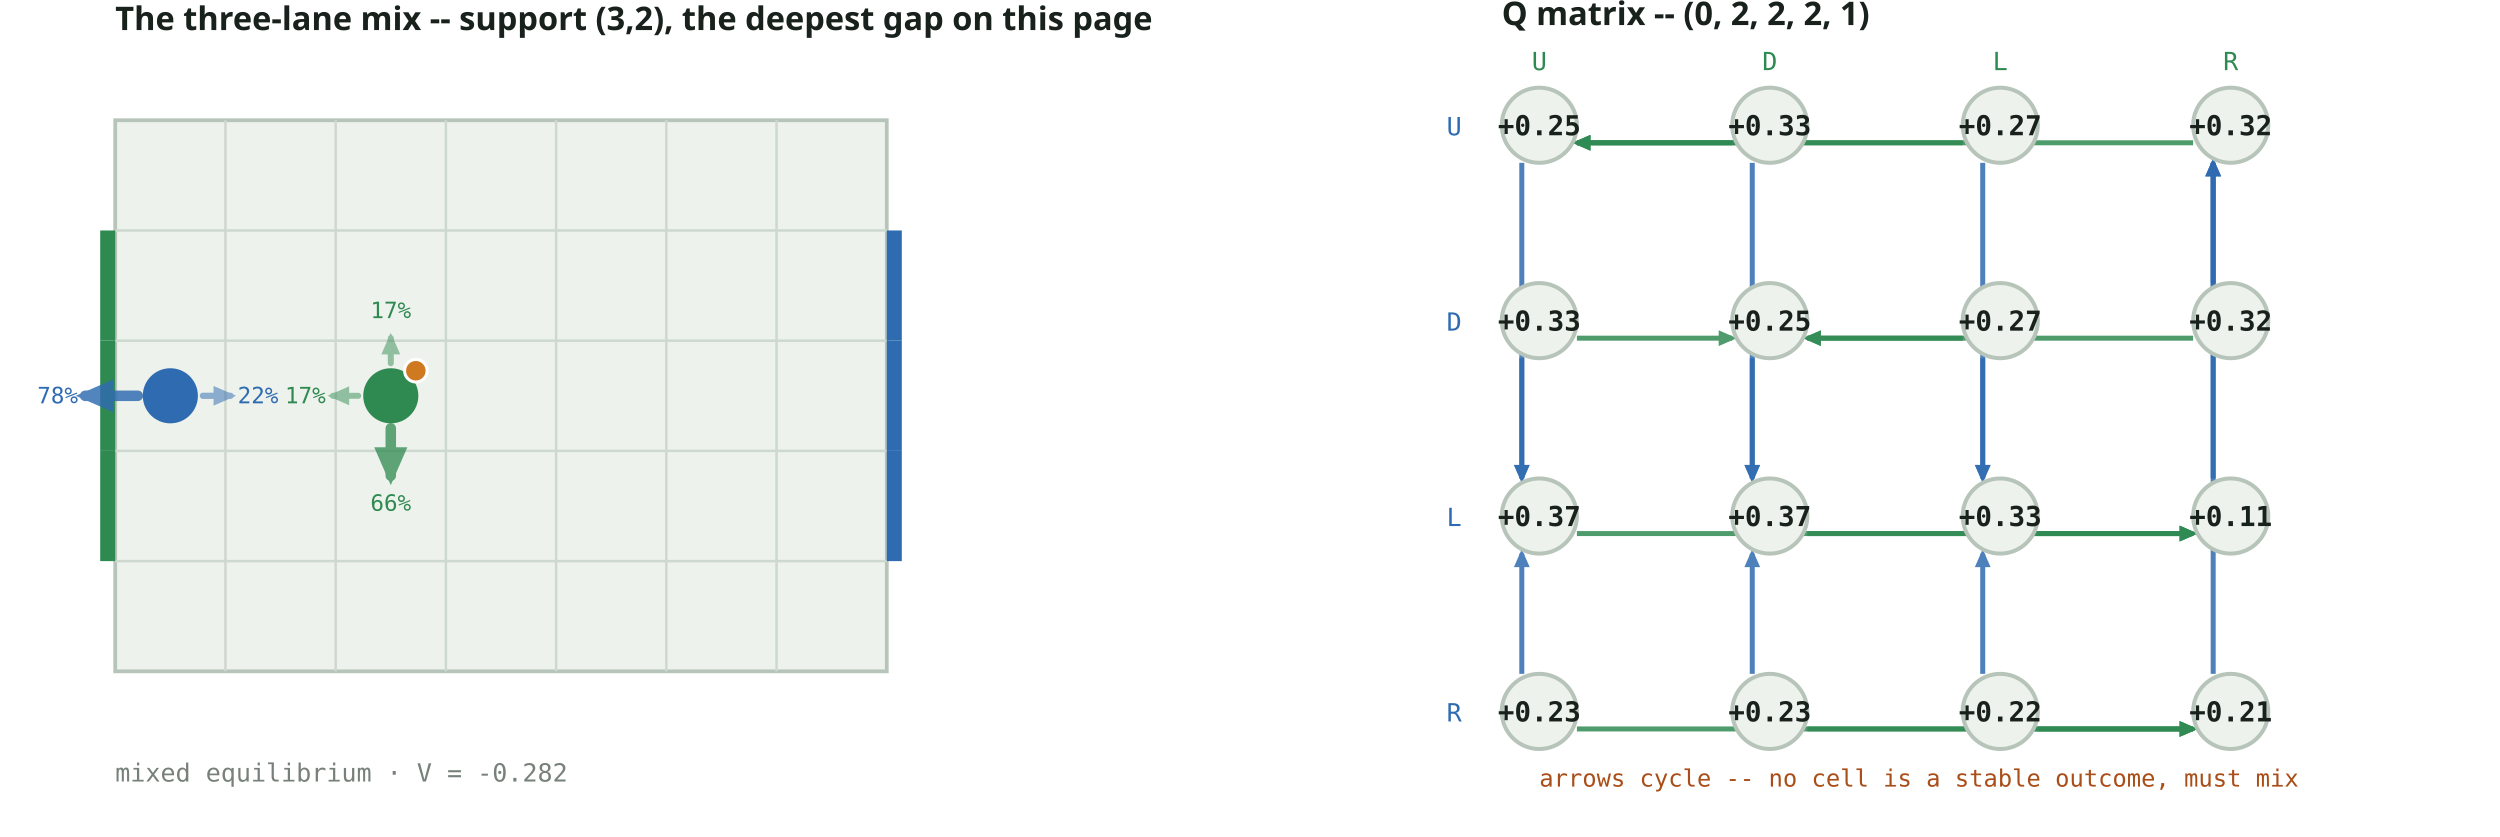
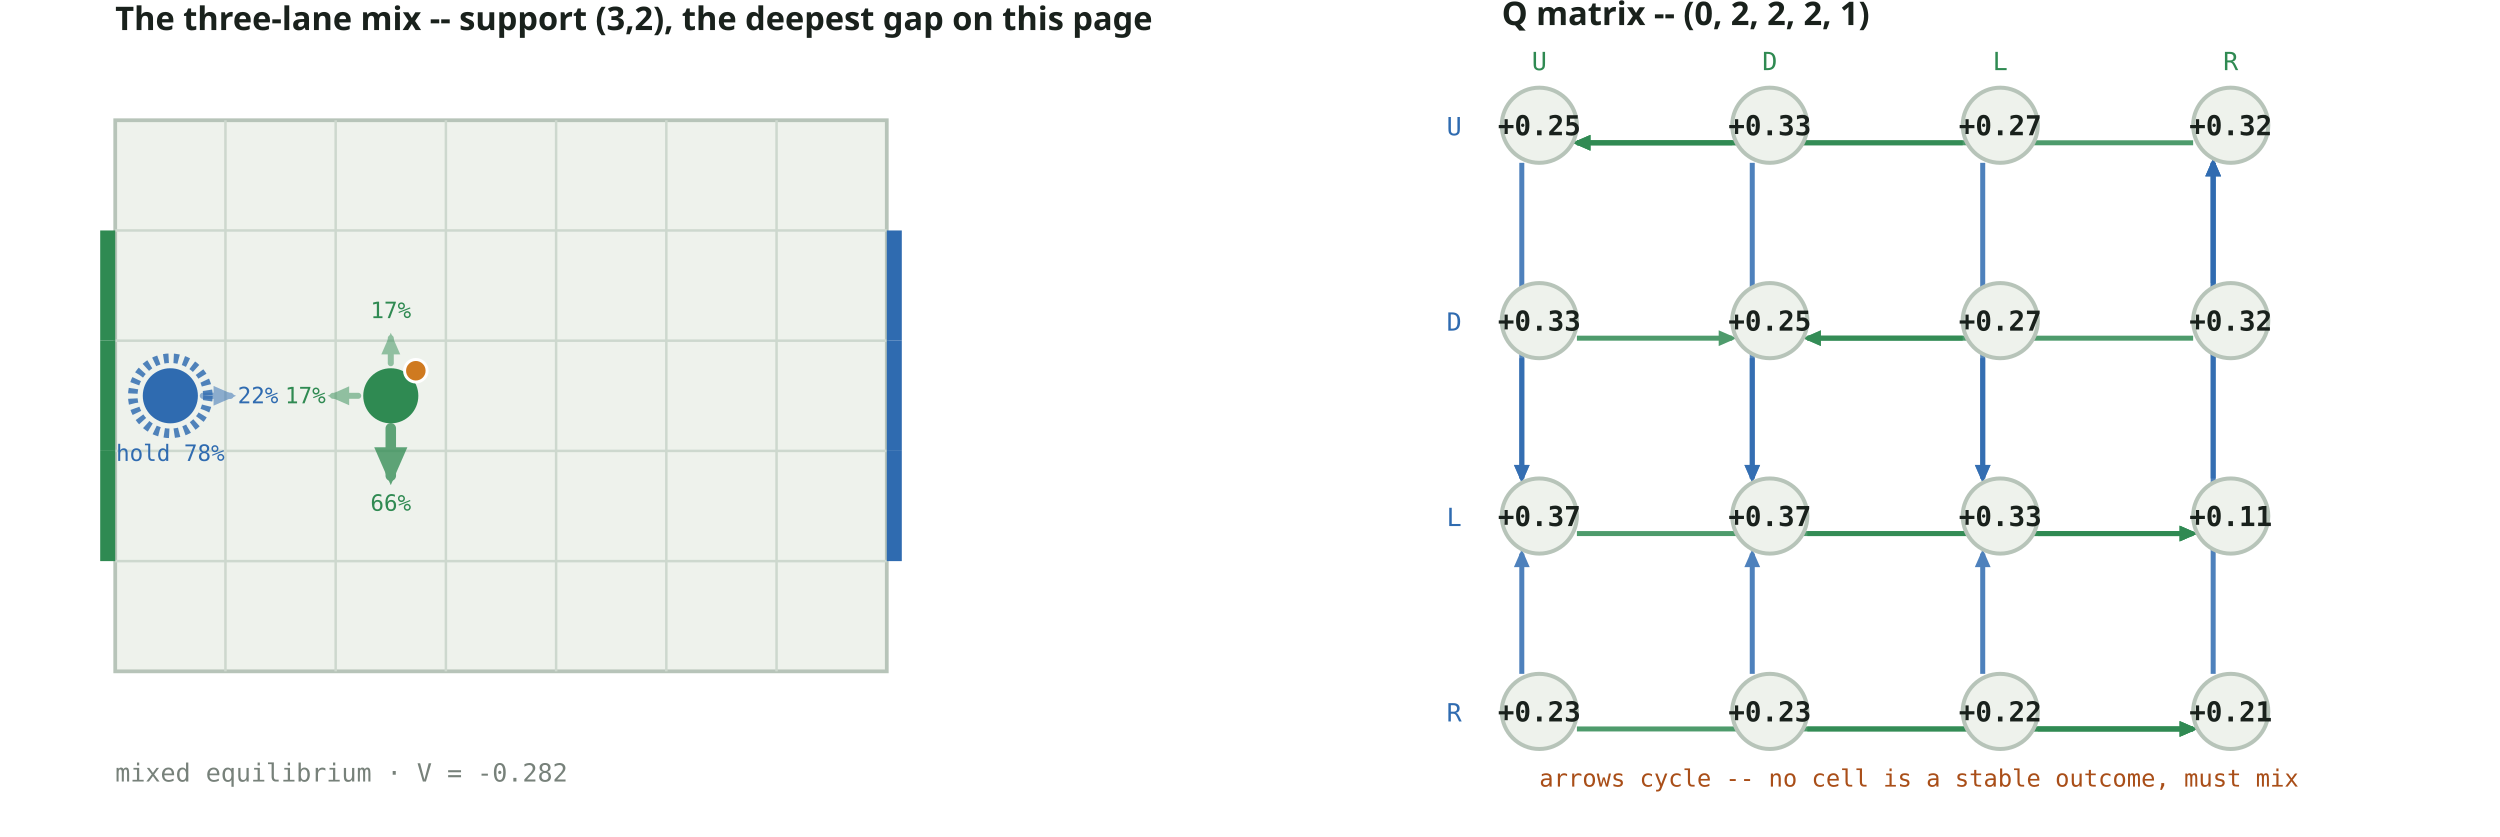
<svg xmlns="http://www.w3.org/2000/svg" viewBox="0 0 998 334" role="img" aria-label="panel">
  <g transform="translate(16.0 18.0)">
    <clipPath id="pnl0">
      <rect x="-16.0" y="-16.0" width="491.0" height="330.0" />
    </clipPath>
    <g clip-path="url(#pnl0)">
      <defs>
        <marker id="ah-2f6bb0" viewBox="0 0 8 8" refX="6" refY="4" markerWidth="3.6" markerHeight="3.6" orient="auto">
          <path d="M0 0.5 L8 4 L0 7.5 z" fill="var(--p0, #2f6bb0)" />
        </marker>
        <marker id="ah-2f8a52" viewBox="0 0 8 8" refX="6" refY="4" markerWidth="3.6" markerHeight="3.6" orient="auto">
          <path d="M0 0.5 L8 4 L0 7.5 z" fill="var(--p1, #2f8a52)" />
        </marker>
      </defs>
      <rect x="30" y="30" width="308" height="220" fill="var(--tint, #eef2ec)" stroke="var(--rule-strong, #b7c4b9)" stroke-width="1.5" />
      <line x1="74" y1="30" x2="74" y2="250" stroke="var(--rule, #cdd8ce)" stroke-width="1" />
      <line x1="118" y1="30" x2="118" y2="250" stroke="var(--rule, #cdd8ce)" stroke-width="1" />
      <line x1="162" y1="30" x2="162" y2="250" stroke="var(--rule, #cdd8ce)" stroke-width="1" />
      <line x1="206" y1="30" x2="206" y2="250" stroke="var(--rule, #cdd8ce)" stroke-width="1" />
      <line x1="250" y1="30" x2="250" y2="250" stroke="var(--rule, #cdd8ce)" stroke-width="1" />
      <line x1="294" y1="30" x2="294" y2="250" stroke="var(--rule, #cdd8ce)" stroke-width="1" />
      <line x1="30" y1="74" x2="338" y2="74" stroke="var(--rule, #cdd8ce)" stroke-width="1" />
      <line x1="30" y1="118" x2="338" y2="118" stroke="var(--rule, #cdd8ce)" stroke-width="1" />
      <line x1="30" y1="162" x2="338" y2="162" stroke="var(--rule, #cdd8ce)" stroke-width="1" />
      <line x1="30" y1="206" x2="338" y2="206" stroke="var(--rule, #cdd8ce)" stroke-width="1" />
      <rect x="24" y="162" width="6" height="44" fill="var(--p1, #2f8a52)" />
      <rect x="338" y="162" width="6" height="44" fill="var(--p0, #2f6bb0)" />
      <rect x="24" y="118" width="6" height="44" fill="var(--p1, #2f8a52)" />
      <rect x="338" y="118" width="6" height="44" fill="var(--p0, #2f6bb0)" />
      <rect x="24" y="74" width="6" height="44" fill="var(--p1, #2f8a52)" />
      <rect x="338" y="74" width="6" height="44" fill="var(--p0, #2f6bb0)" />
      <circle cx="52.0" cy="140.0" r="11" fill="var(--p0, #2f6bb0)" />
      <circle cx="140.0" cy="140.0" r="11" fill="var(--p1, #2f8a52)" />
      <circle cx="150.0" cy="130.0" r="4.5" fill="var(--ball, #cf7a20)" stroke="var(--paper, #ffffff)" stroke-width="1.2" />
-       <line x1="39.0" y1="140.0" x2="18.0" y2="140.0" stroke="var(--p0, #2f6bb0)" stroke-width="4.2" stroke-linecap="round" opacity="0.83" marker-end="url(#ah-2f6bb0)" />
-       <text x="7.0" y="143.0" text-anchor="middle" font-family="ui-monospace,monospace" font-size="9" fill="var(--p0, #2f6bb0)">78%</text>
+       <circle cx="52.0" cy="140.0" r="15" fill="none" stroke="var(--p0, #2f6bb0)" stroke-width="3.8" stroke-dasharray="2 2" opacity="0.83" />
+       <text x="52.0" y="166.0" text-anchor="middle" font-family="ui-monospace,monospace" font-size="9" fill="var(--p0, #2f6bb0)">hold 78%</text>
      <line x1="65.0" y1="140.0" x2="76.0" y2="140.0" stroke="var(--p0, #2f6bb0)" stroke-width="2.5" stroke-linecap="round" opacity="0.52" marker-end="url(#ah-2f6bb0)" />
      <text x="87.0" y="143.0" text-anchor="middle" font-family="ui-monospace,monospace" font-size="9" fill="var(--p0, #2f6bb0)">22%</text>
      <line x1="140.0" y1="127.0" x2="140.0" y2="117.0" stroke="var(--p1, #2f8a52)" stroke-width="2.4" stroke-linecap="round" opacity="0.49" marker-end="url(#ah-2f8a52)" />
      <text x="140.0" y="109.0" text-anchor="middle" font-family="ui-monospace,monospace" font-size="9" fill="var(--p1, #2f8a52)">17%</text>
      <line x1="140.0" y1="153.0" x2="140.0" y2="171.9" stroke="var(--p1, #2f8a52)" stroke-width="4.2" stroke-linecap="round" opacity="0.76" marker-end="url(#ah-2f8a52)" />
      <text x="140.0" y="185.9" text-anchor="middle" font-family="ui-monospace,monospace" font-size="9" fill="var(--p1, #2f8a52)">66%</text>
      <line x1="127.0" y1="140.0" x2="116.9" y2="140.0" stroke="var(--p1, #2f8a52)" stroke-width="2.4" stroke-linecap="round" opacity="0.49" marker-end="url(#ah-2f8a52)" />
      <text x="105.9" y="143.0" text-anchor="middle" font-family="ui-monospace,monospace" font-size="9" fill="var(--p1, #2f8a52)">17%</text>
      <text x="30" y="294" font-family="ui-monospace,monospace" font-size="10" fill="var(--ink-faint, #77817a)">mixed equilibrium · V = -0.282</text>
      <text x="30" y="-6" font-family="Barlow Semi Condensed,sans-serif" font-weight="600" font-size="13" fill="var(--ink, #19211c)">The three-lane mix -- support (3,2), the deepest gap on this page</text>
    </g>
  </g>
  <g transform="translate(568.5 16.0)">
    <clipPath id="pnl1">
      <rect x="-16.0" y="-16.0" width="400.0" height="334.0" />
    </clipPath>
    <g clip-path="url(#pnl1)">
      <text x="31" y="-6" font-family="Barlow Semi Condensed,sans-serif" font-weight="600" font-size="13" fill="var(--ink, #19211c)">Q matrix -- (0, 2, 2, 2, 1)</text>
      <defs>
        <marker id="ah-2f6bb0" viewBox="0 0 8 8" refX="6" refY="4" markerWidth="3.6" markerHeight="3.6" orient="auto">
          <path d="M0 0.5 L8 4 L0 7.5 z" fill="var(--p0, #2f6bb0)" />
        </marker>
        <marker id="ah-2f8a52" viewBox="0 0 8 8" refX="6" refY="4" markerWidth="3.6" markerHeight="3.6" orient="auto">
          <path d="M0 0.5 L8 4 L0 7.5 z" fill="var(--p1, #2f8a52)" />
        </marker>
      </defs>
      <text x="46" y="12" text-anchor="middle" font-family="ui-monospace,monospace" font-size="10" fill="var(--p1, #2f8a52)">U</text>
      <text x="138" y="12" text-anchor="middle" font-family="ui-monospace,monospace" font-size="10" fill="var(--p1, #2f8a52)">D</text>
      <text x="230" y="12" text-anchor="middle" font-family="ui-monospace,monospace" font-size="10" fill="var(--p1, #2f8a52)">L</text>
      <text x="322" y="12" text-anchor="middle" font-family="ui-monospace,monospace" font-size="10" fill="var(--p1, #2f8a52)">R</text>
      <text x="12" y="38" text-anchor="middle" font-family="ui-monospace,monospace" font-size="10" fill="var(--p0, #2f6bb0)">U</text>
      <text x="12" y="116" text-anchor="middle" font-family="ui-monospace,monospace" font-size="10" fill="var(--p0, #2f6bb0)">D</text>
      <text x="12" y="194" text-anchor="middle" font-family="ui-monospace,monospace" font-size="10" fill="var(--p0, #2f6bb0)">L</text>
      <text x="12" y="272" text-anchor="middle" font-family="ui-monospace,monospace" font-size="10" fill="var(--p0, #2f6bb0)">R</text>
      <line x1="39.0" y1="49.0" x2="39.0" y2="175.0" stroke="var(--p0, #2f6bb0)" stroke-width="2" marker-end="url(#ah-2f6bb0)" opacity=".85" />
      <line x1="39.0" y1="127.0" x2="39.0" y2="175.0" stroke="var(--p0, #2f6bb0)" stroke-width="2" marker-end="url(#ah-2f6bb0)" opacity=".85" />
      <line x1="39.0" y1="253.0" x2="39.0" y2="205.0" stroke="var(--p0, #2f6bb0)" stroke-width="2" marker-end="url(#ah-2f6bb0)" opacity=".85" />
      <line x1="131.0" y1="49.0" x2="131.0" y2="175.0" stroke="var(--p0, #2f6bb0)" stroke-width="2" marker-end="url(#ah-2f6bb0)" opacity=".85" />
      <line x1="131.0" y1="127.0" x2="131.0" y2="175.0" stroke="var(--p0, #2f6bb0)" stroke-width="2" marker-end="url(#ah-2f6bb0)" opacity=".85" />
      <line x1="131.0" y1="253.0" x2="131.0" y2="205.0" stroke="var(--p0, #2f6bb0)" stroke-width="2" marker-end="url(#ah-2f6bb0)" opacity=".85" />
      <line x1="223.0" y1="49.0" x2="223.0" y2="175.0" stroke="var(--p0, #2f6bb0)" stroke-width="2" marker-end="url(#ah-2f6bb0)" opacity=".85" />
      <line x1="223.0" y1="127.0" x2="223.0" y2="175.0" stroke="var(--p0, #2f6bb0)" stroke-width="2" marker-end="url(#ah-2f6bb0)" opacity=".85" />
      <line x1="223.0" y1="253.0" x2="223.0" y2="205.0" stroke="var(--p0, #2f6bb0)" stroke-width="2" marker-end="url(#ah-2f6bb0)" opacity=".85" />
      <line x1="315.0" y1="97.0" x2="315.0" y2="49.0" stroke="var(--p0, #2f6bb0)" stroke-width="2" marker-end="url(#ah-2f6bb0)" opacity=".85" />
      <line x1="315.0" y1="175.0" x2="315.0" y2="49.0" stroke="var(--p0, #2f6bb0)" stroke-width="2" marker-end="url(#ah-2f6bb0)" opacity=".85" />
      <line x1="315.0" y1="253.0" x2="315.0" y2="49.0" stroke="var(--p0, #2f6bb0)" stroke-width="2" marker-end="url(#ah-2f6bb0)" opacity=".85" />
      <line x1="123.0" y1="41.0" x2="61.0" y2="41.0" stroke="var(--p1, #2f8a52)" stroke-width="2" marker-end="url(#ah-2f8a52)" opacity=".85" />
      <line x1="215.0" y1="41.0" x2="61.0" y2="41.0" stroke="var(--p1, #2f8a52)" stroke-width="2" marker-end="url(#ah-2f8a52)" opacity=".85" />
      <line x1="307.0" y1="41.0" x2="61.0" y2="41.0" stroke="var(--p1, #2f8a52)" stroke-width="2" marker-end="url(#ah-2f8a52)" opacity=".85" />
      <line x1="61.0" y1="119.0" x2="123.0" y2="119.0" stroke="var(--p1, #2f8a52)" stroke-width="2" marker-end="url(#ah-2f8a52)" opacity=".85" />
      <line x1="215.0" y1="119.0" x2="153.0" y2="119.0" stroke="var(--p1, #2f8a52)" stroke-width="2" marker-end="url(#ah-2f8a52)" opacity=".85" />
      <line x1="307.0" y1="119.0" x2="153.0" y2="119.0" stroke="var(--p1, #2f8a52)" stroke-width="2" marker-end="url(#ah-2f8a52)" opacity=".85" />
      <line x1="61.0" y1="197.0" x2="307.0" y2="197.0" stroke="var(--p1, #2f8a52)" stroke-width="2" marker-end="url(#ah-2f8a52)" opacity=".85" />
      <line x1="153.0" y1="197.0" x2="307.0" y2="197.0" stroke="var(--p1, #2f8a52)" stroke-width="2" marker-end="url(#ah-2f8a52)" opacity=".85" />
      <line x1="245.0" y1="197.0" x2="307.0" y2="197.0" stroke="var(--p1, #2f8a52)" stroke-width="2" marker-end="url(#ah-2f8a52)" opacity=".85" />
      <line x1="61.0" y1="275.0" x2="307.0" y2="275.0" stroke="var(--p1, #2f8a52)" stroke-width="2" marker-end="url(#ah-2f8a52)" opacity=".85" />
      <line x1="153.0" y1="275.0" x2="307.0" y2="275.0" stroke="var(--p1, #2f8a52)" stroke-width="2" marker-end="url(#ah-2f8a52)" opacity=".85" />
      <line x1="245.0" y1="275.0" x2="307.0" y2="275.0" stroke="var(--p1, #2f8a52)" stroke-width="2" marker-end="url(#ah-2f8a52)" opacity=".85" />
      <circle cx="46.0" cy="34.0" r="15" fill="var(--tint, #eef2ec)" stroke="var(--rule-strong, #b7c4b9)" stroke-width="1.6" />
      <text x="46.0" y="38.0" text-anchor="middle" font-family="ui-monospace,monospace" font-weight="600" font-size="11" fill="var(--ink, #19211c)">+0.25</text>
      <circle cx="138.0" cy="34.0" r="15" fill="var(--tint, #eef2ec)" stroke="var(--rule-strong, #b7c4b9)" stroke-width="1.6" />
      <text x="138.0" y="38.0" text-anchor="middle" font-family="ui-monospace,monospace" font-weight="600" font-size="11" fill="var(--ink, #19211c)">+0.33</text>
      <circle cx="230.0" cy="34.0" r="15" fill="var(--tint, #eef2ec)" stroke="var(--rule-strong, #b7c4b9)" stroke-width="1.6" />
      <text x="230.0" y="38.0" text-anchor="middle" font-family="ui-monospace,monospace" font-weight="600" font-size="11" fill="var(--ink, #19211c)">+0.27</text>
      <circle cx="322.0" cy="34.0" r="15" fill="var(--tint, #eef2ec)" stroke="var(--rule-strong, #b7c4b9)" stroke-width="1.6" />
      <text x="322.0" y="38.0" text-anchor="middle" font-family="ui-monospace,monospace" font-weight="600" font-size="11" fill="var(--ink, #19211c)">+0.32</text>
      <circle cx="46.0" cy="112.0" r="15" fill="var(--tint, #eef2ec)" stroke="var(--rule-strong, #b7c4b9)" stroke-width="1.6" />
      <text x="46.0" y="116.0" text-anchor="middle" font-family="ui-monospace,monospace" font-weight="600" font-size="11" fill="var(--ink, #19211c)">+0.33</text>
      <circle cx="138.0" cy="112.0" r="15" fill="var(--tint, #eef2ec)" stroke="var(--rule-strong, #b7c4b9)" stroke-width="1.6" />
      <text x="138.0" y="116.0" text-anchor="middle" font-family="ui-monospace,monospace" font-weight="600" font-size="11" fill="var(--ink, #19211c)">+0.25</text>
      <circle cx="230.0" cy="112.0" r="15" fill="var(--tint, #eef2ec)" stroke="var(--rule-strong, #b7c4b9)" stroke-width="1.6" />
      <text x="230.0" y="116.0" text-anchor="middle" font-family="ui-monospace,monospace" font-weight="600" font-size="11" fill="var(--ink, #19211c)">+0.27</text>
      <circle cx="322.0" cy="112.0" r="15" fill="var(--tint, #eef2ec)" stroke="var(--rule-strong, #b7c4b9)" stroke-width="1.6" />
      <text x="322.0" y="116.0" text-anchor="middle" font-family="ui-monospace,monospace" font-weight="600" font-size="11" fill="var(--ink, #19211c)">+0.32</text>
      <circle cx="46.0" cy="190.0" r="15" fill="var(--tint, #eef2ec)" stroke="var(--rule-strong, #b7c4b9)" stroke-width="1.6" />
      <text x="46.0" y="194.0" text-anchor="middle" font-family="ui-monospace,monospace" font-weight="600" font-size="11" fill="var(--ink, #19211c)">+0.37</text>
      <circle cx="138.0" cy="190.0" r="15" fill="var(--tint, #eef2ec)" stroke="var(--rule-strong, #b7c4b9)" stroke-width="1.6" />
      <text x="138.0" y="194.0" text-anchor="middle" font-family="ui-monospace,monospace" font-weight="600" font-size="11" fill="var(--ink, #19211c)">+0.37</text>
      <circle cx="230.0" cy="190.0" r="15" fill="var(--tint, #eef2ec)" stroke="var(--rule-strong, #b7c4b9)" stroke-width="1.6" />
      <text x="230.0" y="194.0" text-anchor="middle" font-family="ui-monospace,monospace" font-weight="600" font-size="11" fill="var(--ink, #19211c)">+0.33</text>
      <circle cx="322.0" cy="190.0" r="15" fill="var(--tint, #eef2ec)" stroke="var(--rule-strong, #b7c4b9)" stroke-width="1.6" />
      <text x="322.0" y="194.0" text-anchor="middle" font-family="ui-monospace,monospace" font-weight="600" font-size="11" fill="var(--ink, #19211c)">+0.11</text>
      <circle cx="46.0" cy="268.0" r="15" fill="var(--tint, #eef2ec)" stroke="var(--rule-strong, #b7c4b9)" stroke-width="1.6" />
      <text x="46.0" y="272.0" text-anchor="middle" font-family="ui-monospace,monospace" font-weight="600" font-size="11" fill="var(--ink, #19211c)">+0.23</text>
      <circle cx="138.0" cy="268.0" r="15" fill="var(--tint, #eef2ec)" stroke="var(--rule-strong, #b7c4b9)" stroke-width="1.6" />
      <text x="138.0" y="272.0" text-anchor="middle" font-family="ui-monospace,monospace" font-weight="600" font-size="11" fill="var(--ink, #19211c)">+0.23</text>
      <circle cx="230.0" cy="268.0" r="15" fill="var(--tint, #eef2ec)" stroke="var(--rule-strong, #b7c4b9)" stroke-width="1.6" />
      <text x="230.0" y="272.0" text-anchor="middle" font-family="ui-monospace,monospace" font-weight="600" font-size="11" fill="var(--ink, #19211c)">+0.22</text>
      <circle cx="322.0" cy="268.0" r="15" fill="var(--tint, #eef2ec)" stroke="var(--rule-strong, #b7c4b9)" stroke-width="1.6" />
      <text x="322.0" y="272.0" text-anchor="middle" font-family="ui-monospace,monospace" font-weight="600" font-size="11" fill="var(--ink, #19211c)">+0.21</text>
      <text x="46" y="298" font-family="ui-monospace,monospace" font-size="9.5" fill="#a94e18">arrows cycle -- no cell is a stable outcome, must mix</text>
    </g>
  </g>
</svg>
